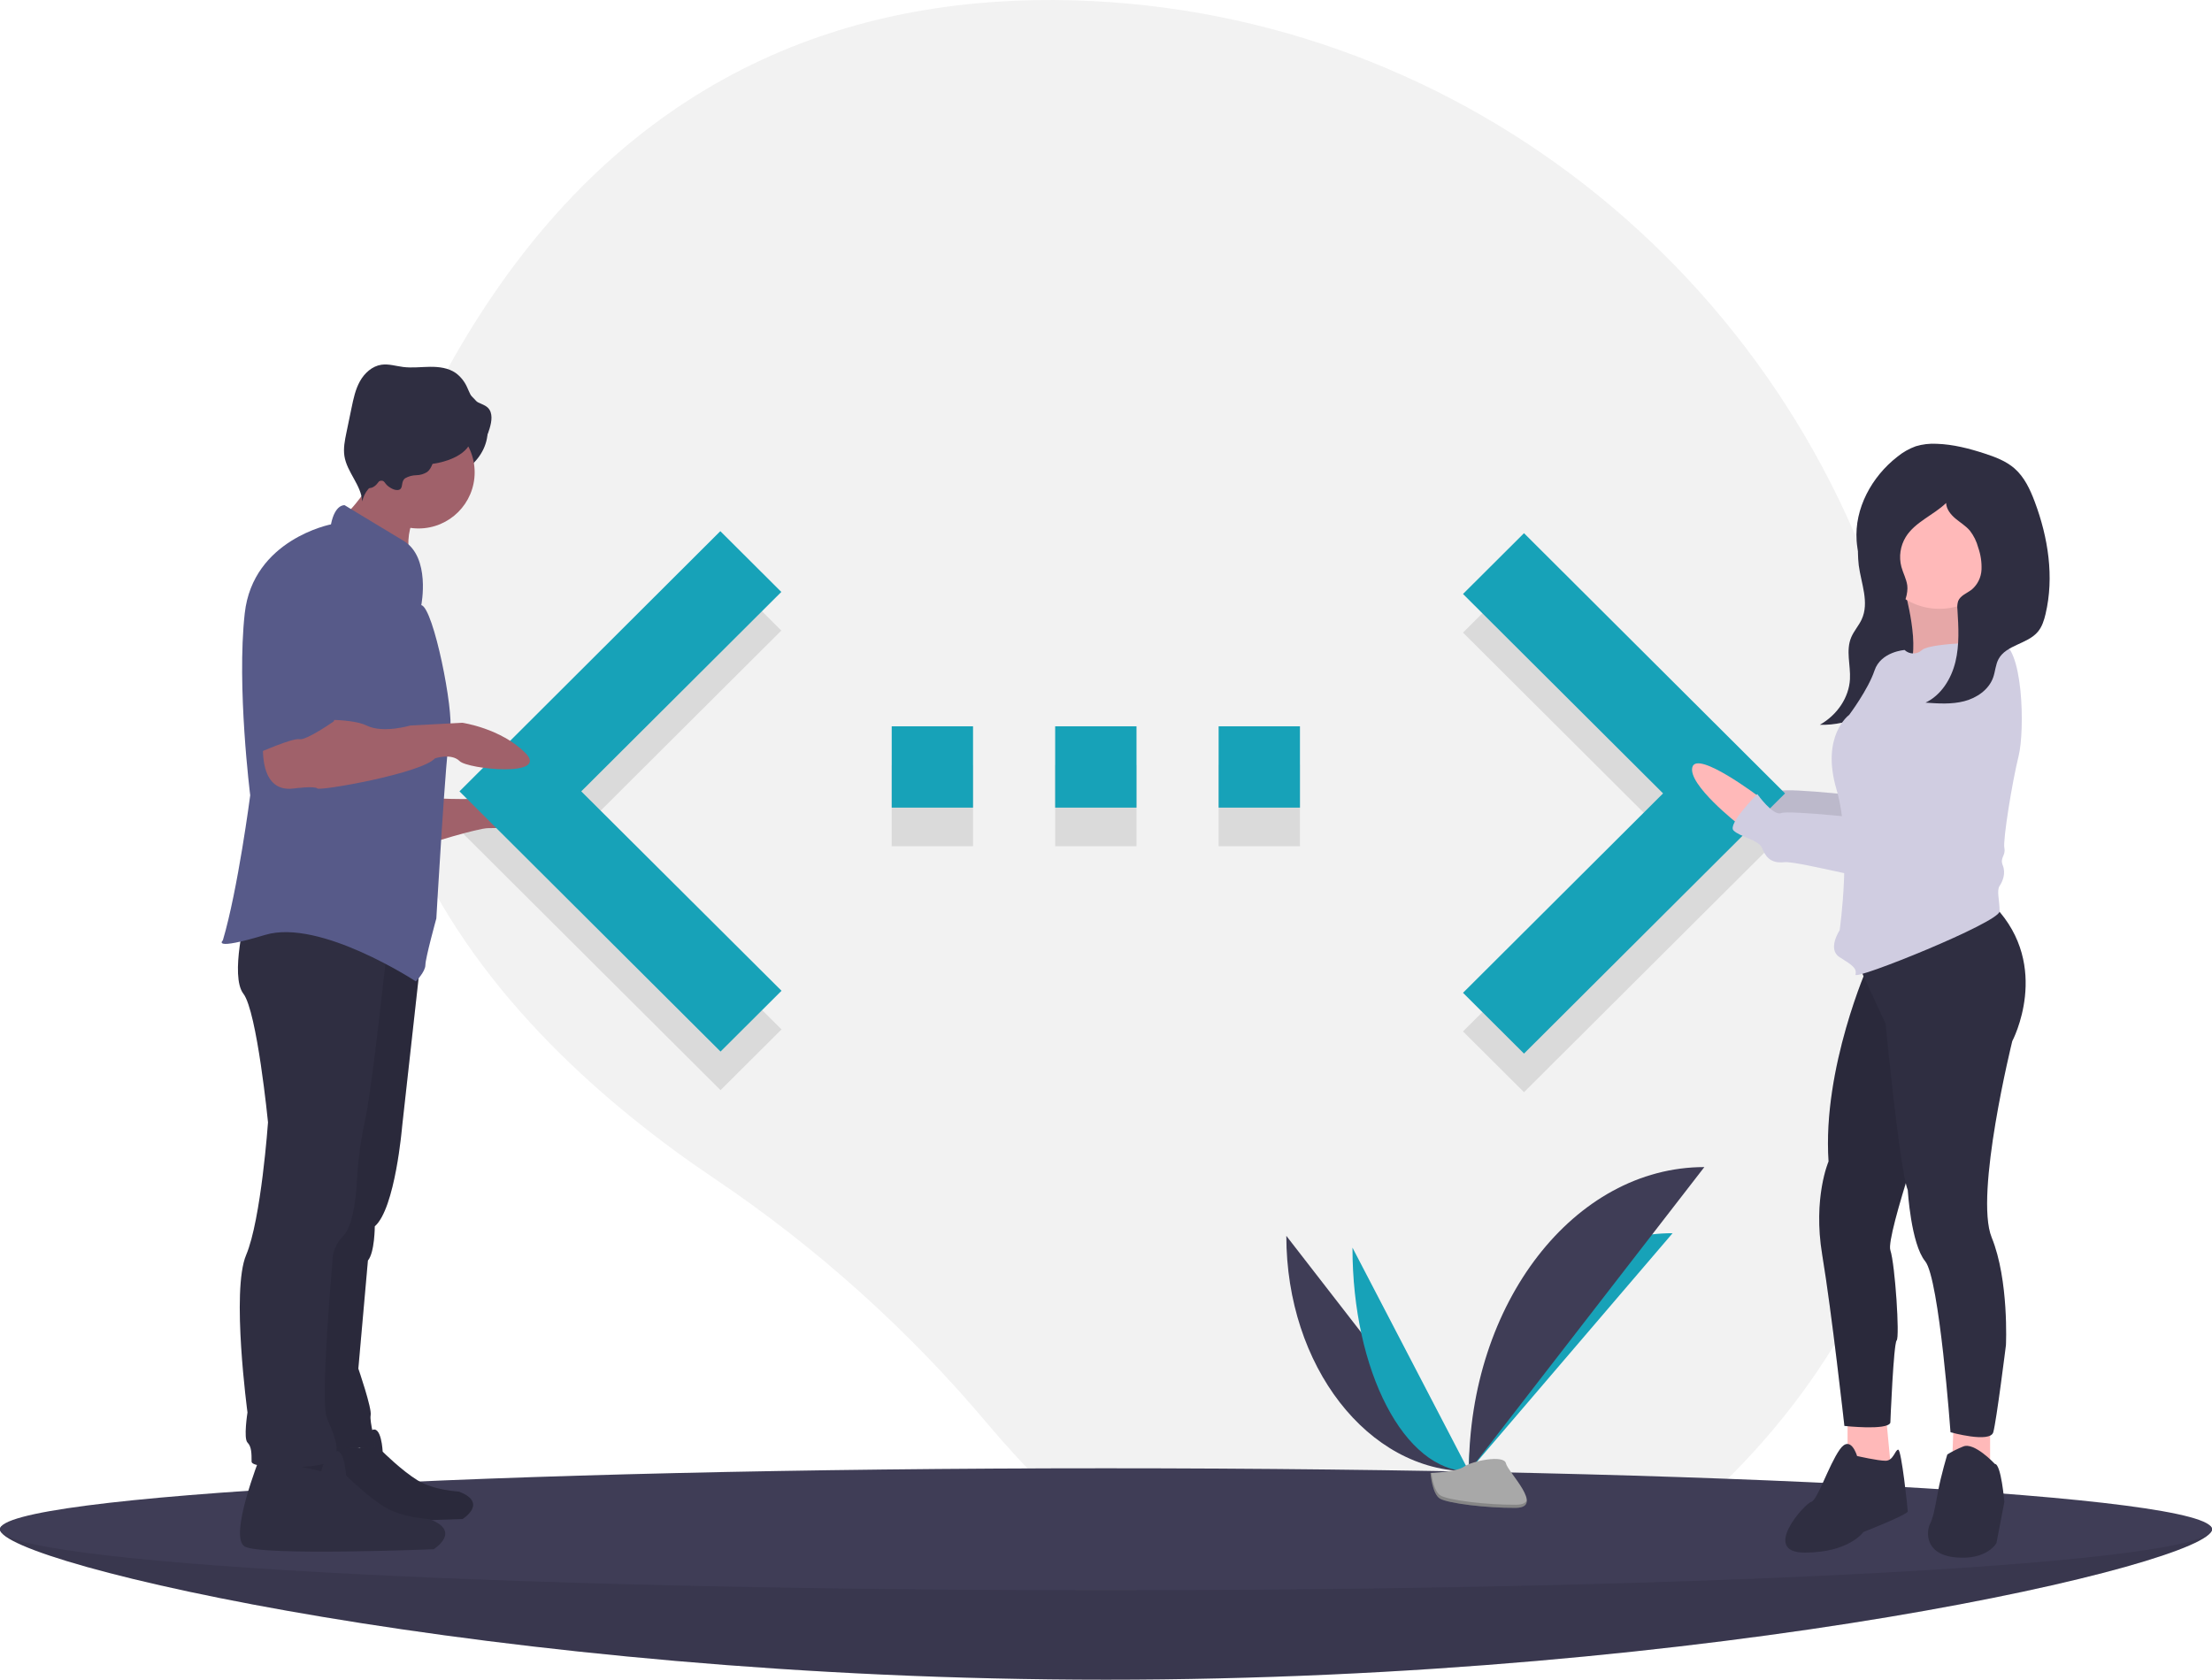
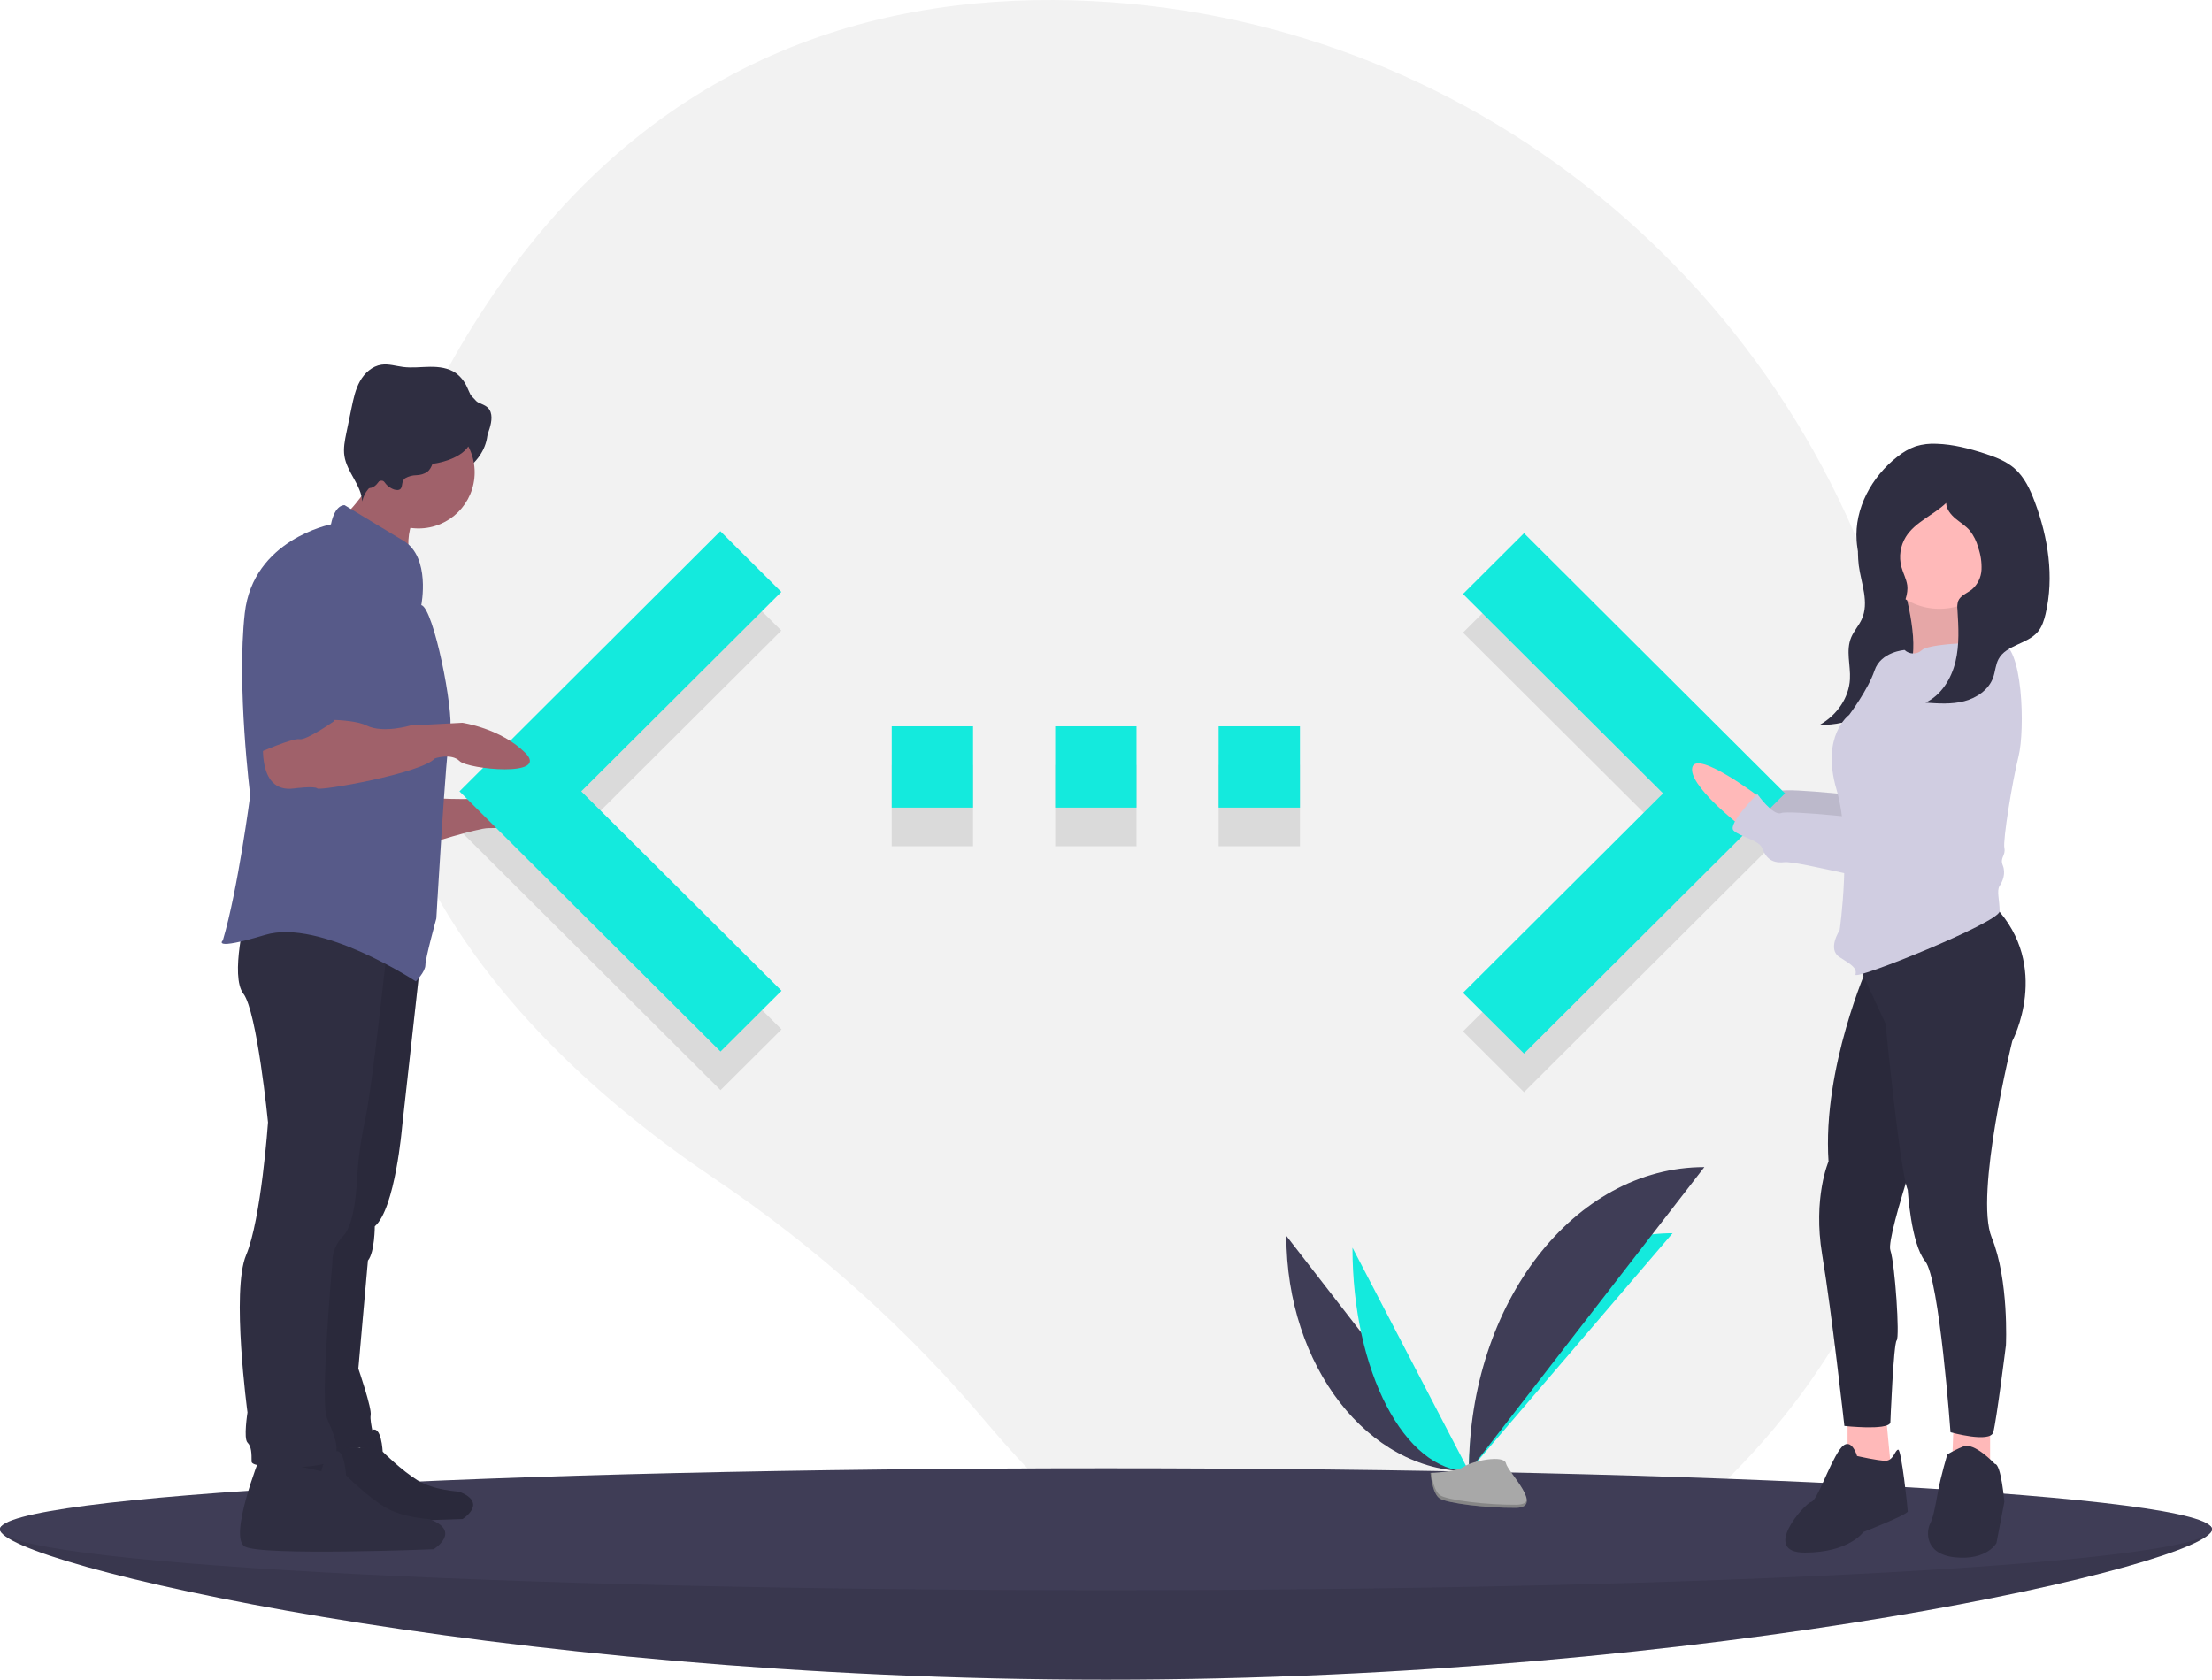
<svg xmlns="http://www.w3.org/2000/svg" id="a6ee8617-cc99-4eb9-a93b-e1a7e83c9724" data-name="Layer 1" width="1088" height="826.294" viewBox="0 0 1088 826.294">
  <path d="M990.987,366.241C943.167,178.201,777.934,42.463,583.985,37.019,481.451,34.141,373.556,68.147,295,187.147c-140.427,212.725,8.63,359.725,112.547,429.576A650.24,650.24,0,0,1,541.95,737.523C612.143,820.819,747.179,924.325,908,762.147,1024.564,644.6,1022.84,491.494,990.987,366.241Z" transform="translate(-56 -36.85319)" fill="#f2f2f2" />
  <polygon points="719.6 507.394 818 409.294 719.6 311.194 749.6 281.294 878 409.294 749.6 537.294 719.6 507.394 719.6 507.394" opacity="0.1" />
  <path d="M494.6,453.147h40v-40h-40Zm200.8-40h-40v40h40Zm-120.4,40h40v-40H575Z" transform="translate(-56 -36.85319)" opacity="0.1" />
  <polygon points="384.4 506.394 285.9 408.294 384.3 310.194 354.3 280.294 226 408.294 354.4 536.294 384.4 506.394" opacity="0.1" />
  <path d="M1144,789.147c0,16.569-243.557,74-544,74s-544-57.431-544-74,243.557,14,544,14S1144,772.578,1144,789.147Z" transform="translate(-56 -36.85319)" fill="#3f3d56" />
  <path d="M1144,789.147c0,16.569-243.557,74-544,74s-544-57.431-544-74,243.557,14,544,14S1144,772.578,1144,789.147Z" transform="translate(-56 -36.85319)" opacity="0.1" />
  <ellipse cx="544" cy="752.294" rx="544" ry="30" fill="#3f3d56" />
  <path d="M688.696,644.806c0,64.016,40.16,115.817,89.791,115.817" transform="translate(-56 -36.85319)" fill="#3f3d56" />
-   <path d="M778.487,760.623c0-64.735,44.817-117.118,100.201-117.118" transform="translate(-56 -36.85319)" fill="#17a2b8" />
-   <path d="M721.229,650.609c0,60.809,25.61,110.014,57.258,110.014" transform="translate(-56 -36.85319)" fill="#17a2b8" />
+   <path d="M778.487,760.623c0-64.735,44.817-117.118,100.201-117.118" transform="translate(-56 -36.85319)" fill="#14EADD" />
+   <path d="M721.229,650.609c0,60.809,25.61,110.014,57.258,110.014" transform="translate(-56 -36.85319)" fill="#14EADD" />
  <path d="M778.487,760.623c0-82.717,51.801-149.651,115.817-149.651" transform="translate(-56 -36.85319)" fill="#3f3d56" />
  <path d="M759.597,761.44s12.734-.392,16.571-3.125,19.588-5.996,20.54-1.613,19.137,21.798,4.76,21.914-33.404-2.239-37.235-4.573S759.597,761.44,759.597,761.44Z" transform="translate(-56 -36.85319)" fill="#a8a8a8" />
  <path d="M801.725,777.09c-14.376.116-33.404-2.239-37.235-4.573-2.917-1.777-4.079-8.153-4.468-11.094-.269.012-.425.017-.425.017s.807,10.27,4.637,12.603,22.858,4.689,37.235,4.573c4.15-.033,5.583-1.51,5.505-3.697C806.397,776.24,804.814,777.065,801.725,777.09Z" transform="translate(-56 -36.85319)" opacity="0.2" />
  <path d="M921.533,419.706s-30.788-23.376-33.125-14.807,22.591,28.044,22.591,28.044Z" transform="translate(-56 -36.85319)" fill="#ffb9b9" />
  <path d="M921.533,419.706s-30.788-23.376-33.125-14.807,22.591,28.044,22.591,28.044Z" transform="translate(-56 -36.85319)" opacity="0.1" />
  <path d="M1023.173,345.695s-36.612,65.435-37.391,74.783-.779,10.127-3.895,9.348-45.96-5.453-49.855-3.895-11.685-9.348-11.685-9.348-14.801,14.801-11.685,17.917S921.125,439.174,922.683,443.069s3.895,7.79,10.906,7.011S988.118,462.544,994.35,460.207s7.79-6.232,10.906-6.232,9.348-3.116,9.348-3.895,21.812-42.065,21.812-42.065S1062.122,351.927,1023.173,345.695Z" transform="translate(-56 -36.85319)" fill="#d0cde1" />
  <path d="M1023.173,345.695s-36.612,65.435-37.391,74.783-.779,10.127-3.895,9.348-45.96-5.453-49.855-3.895-11.685-9.348-11.685-9.348-14.801,14.801-11.685,17.917S921.125,439.174,922.683,443.069s3.895,7.79,10.906,7.011S988.118,462.544,994.35,460.207s7.79-6.232,10.906-6.232,9.348-3.116,9.348-3.895,21.812-42.065,21.812-42.065S1062.122,351.927,1023.173,345.695Z" transform="translate(-56 -36.85319)" opacity="0.1" />
  <path d="M970.054,302.557a64.789,64.789,0,0,0,.2,12.42c1.183,8.95,5.303,18.279,1.411,26.633-1.413,3.032-3.806,5.675-5.109,8.743-2.759,6.496-.258,13.702-.633,20.616-.484,8.932-6.165,17.538-14.807,22.432,14.763.459,28.804-6.841,38.093-16.788s14.463-22.284,18.341-34.628a75.281,75.281,0,0,0,3.805-17.922,25.835,25.835,0,0,0-1.208-10.386,39.575,39.575,0,0,0-5.342-9.123c-2.326-3.27-4.716-6.605-8.148-9.038-4.227-2.997-12.378-6.006-17.985-5.57C971.793,290.481,970.343,297.783,970.054,302.557Z" transform="translate(-56 -36.85319)" fill="#2f2e41" />
  <path d="M992.792,327s8.569,30.381,1.558,38.949,42.065-3.895,42.065-3.895-24.149-24.149-12.464-39.728Z" transform="translate(-56 -36.85319)" fill="#ffb9b9" />
  <path d="M992.792,327s8.569,30.381,1.558,38.949,42.065-3.895,42.065-3.895-24.149-24.149-12.464-39.728Z" transform="translate(-56 -36.85319)" opacity="0.1" />
-   <polygon points="719.6 488.394 818 390.294 719.6 292.194 749.6 262.294 878 390.294 749.6 518.294 719.6 488.394 719.6 488.394" fill="#17a2b8" />
+   <polygon points="719.6 488.394 818 390.294 719.6 292.194 749.6 262.294 878 390.294 749.6 518.294 719.6 488.394 719.6 488.394" fill="#14EADD" />
  <polygon points="908.748 695.221 908.748 717.812 920.433 731.833 930.56 727.159 927.444 694.442 908.748 695.221" fill="#ffb9b9" />
  <path d="M969.422,753.107s-3.116-10.906-8.569-3.116-10.906,24.928-14.022,25.707-24.928,24.928-3.116,24.928,28.823-10.127,28.823-10.127,21.812-8.569,21.812-10.127-3.116-30.381-4.674-30.381-2.337,5.453-6.232,5.453S969.422,753.107,969.422,753.107Z" transform="translate(-56 -36.85319)" fill="#2f2e41" />
  <polygon points="960.941 699.116 960.162 720.149 978.857 727.938 978.857 697.558 960.941 699.116" fill="#ffb9b9" />
  <path d="M1037.194,757.002s-10.127-10.906-15.58-8.569a53.812,53.812,0,0,0-7.79,3.895s-3.116,10.127-4.674,18.696-2.337,12.464-3.895,15.58-3.116,14.801,12.464,16.359,20.254-7.011,20.254-7.011l3.895-20.254S1040.31,757.002,1037.194,757.002Z" transform="translate(-56 -36.85319)" fill="#2f2e41" />
  <path d="M974.875,511.62s-22.591,50.634-19.475,96.595c0,0-7.79,17.917-3.116,45.96S963.19,738.306,963.19,738.306s21.033,2.337,22.591-1.558c0,0,1.558-38.949,3.116-40.507s-.779-37.391-3.116-44.402,21.812-76.341,21.812-76.341l-6.232-86.468Z" transform="translate(-56 -36.85319)" fill="#2f2e41" />
  <path d="M974.875,511.62s-22.591,50.634-19.475,96.595c0,0-7.79,17.917-3.116,45.96S963.19,738.306,963.19,738.306s21.033,2.337,22.591-1.558c0,0,1.558-38.949,3.116-40.507s-.779-37.391-3.116-44.402,21.812-76.341,21.812-76.341l-6.232-86.468Z" transform="translate(-56 -36.85319)" opacity="0.1" />
  <path d="M968.643,508.504l14.801,31.939s7.011,72.446,10.906,81.794c0,0,1.558,26.486,8.569,35.055s12.464,84.131,12.464,84.131,19.475,5.453,21.033,0,6.232-42.844,6.232-42.844,1.558-31.939-7.011-52.971,10.127-96.595,10.127-96.595,19.475-36.612-8.569-66.214Z" transform="translate(-56 -36.85319)" fill="#2f2e41" />
  <circle cx="953.93" cy="267.556" r="31.939" fill="#ffb9b9" />
  <path d="M1039.531,352.706s-33.497,0-38.17,3.895a6.215,6.215,0,0,1-8.569,0s-11.685.779-14.801,10.127-12.464,21.812-12.464,21.812-14.022,10.127-6.232,36.612,1.558,69.33,1.558,69.33-6.232,9.348,0,13.243,8.569,5.453,7.79,8.569,70.888-25.707,70.888-31.16-1.558-10.127,0-12.464,3.116-6.232,1.558-10.127,1.558-4.674.779-8.569,3.895-32.718,7.011-45.181S1051.216,353.485,1039.531,352.706Z" transform="translate(-56 -36.85319)" fill="#d0cde1" />
  <path d="M921.533,429.054s-30.788-23.376-33.125-14.807S910.998,442.29,910.998,442.29Z" transform="translate(-56 -36.85319)" fill="#ffb9b9" />
  <path d="M1023.173,356.601s-36.612,65.435-37.391,74.783-.779,10.127-3.895,9.348-45.96-5.453-49.855-3.895-11.685-9.348-11.685-9.348S905.545,442.29,908.661,445.406s12.464,4.674,14.022,8.569,3.895,7.79,10.906,7.011S988.118,473.45,994.35,471.113s7.79-6.232,10.906-6.232,9.348-3.116,9.348-3.895,21.812-42.065,21.812-42.065S1062.122,362.833,1023.173,356.601Z" transform="translate(-56 -36.85319)" fill="#d0cde1" />
  <path d="M994.114,324.814c-.443-3.163-2.063-6.033-2.894-9.117a18.925,18.925,0,0,1,2.155-14.696c4.581-7.399,13.575-10.676,19.848-16.709.13,3.073,2.262,5.699,4.619,7.675s5.059,3.579,7.055,5.919a23.184,23.184,0,0,1,4.109,8.324,29.246,29.246,0,0,1,1.623,10.917,13.689,13.689,0,0,1-4.731,9.702c-2.336,1.846-5.601,2.901-6.73,5.657a9.644,9.644,0,0,0-.375,4.27c.535,8.57,1.035,17.293-.984,25.64s-6.963,16.41-14.712,20.111c6.368.452,12.87.892,19.049-.715s12.087-5.655,14.217-11.673c1.051-2.969,1.15-6.271,2.643-9.044,3.779-7.018,14.214-7.338,19.34-13.443,2.051-2.443,3.044-5.591,3.779-8.695,4.328-18.265,1.287-37.659-5.302-55.235-2.271-6.058-5.099-12.158-9.97-16.415-4.145-3.623-9.439-5.619-14.673-7.324-7.64-2.488-15.51-4.527-23.54-4.789a29.897,29.897,0,0,0-10.333,1.206,30.722,30.722,0,0,0-9.092,5.179c-12.579,9.788-21.144,25.432-20.007,41.33.688,9.62,4.764,18.724,10,26.823,1.831,2.833,6.158,8.873,10.18,7.092C993.037,335.187,994.593,328.23,994.114,324.814Z" transform="translate(-56 -36.85319)" fill="#2f2e41" />
-   <path d="M494.6,434.147h40v-40h-40Zm200.8-40h-40v40h40Zm-120.4,40h40v-40H575Z" transform="translate(-56 -36.85319)" fill="#17a2b8" />
+   <path d="M494.6,434.147h40v-40h-40Zm200.8-40h-40v40h40Zm-120.4,40h40v-40H575Z" transform="translate(-56 -36.85319)" fill="#14EADD" />
  <ellipse cx="206.206" cy="211.839" rx="33.657" ry="26.252" fill="#2f2e41" />
  <path d="M267.928,429.429s30.291,2.019,35.676-2.019,28.272,5.385,30.291,10.77-32.311,6.058-37.696,6.058-30.964,8.078-30.964,8.078Z" transform="translate(-56 -36.85319)" fill="#a0616a" />
  <path d="M205.552,742.992s-14.117,35.599-6.752,39.896,84.702,1.228,84.702,1.228,12.889-7.979-1.841-13.503c0,0-12.276-.614-20.255-5.524s-17.186-14.117-17.186-14.117-.614-13.503-5.524-10.434a12.614,12.614,0,0,0-5.524,8.593Z" transform="translate(-56 -36.85319)" fill="#2f2e41" />
  <path d="M205.552,742.992s-14.117,35.599-6.752,39.896,84.702,1.228,84.702,1.228,12.889-7.979-1.841-13.503c0,0-12.276-.614-20.255-5.524s-17.186-14.117-17.186-14.117-.614-13.503-5.524-10.434a12.614,12.614,0,0,0-5.524,8.593Z" transform="translate(-56 -36.85319)" opacity="0.1" />
-   <polygon points="384.4 487.394 285.9 389.294 384.3 291.194 354.3 261.294 226 389.294 354.4 517.294 384.4 487.394" fill="#17a2b8" />
+   <polygon points="384.4 487.394 285.9 389.294 384.3 291.194 354.3 261.294 226 389.294 354.4 517.294 384.4 487.394" fill="#14EADD" />
  <path d="M183.785,753.882s-15.482,39.042-7.405,43.754,92.893,1.346,92.893,1.346,14.136-8.751-2.019-14.809c0,0-13.463-.673-22.214-6.058S226.193,762.633,226.193,762.633s-.673-14.809-6.058-11.443a13.834,13.834,0,0,0-6.058,9.424Z" transform="translate(-56 -36.85319)" fill="#2f2e41" />
  <path d="M263.216,506.167l-9.424,84.815s-3.366,40.388-13.463,49.139c0,0,0,12.79-3.366,16.828l-4.712,53.178s6.731,19.521,6.058,22.887,2.693,14.136,2.019,15.482-32.311,0-32.311,0l6.731-108.375,20.867-150.783Z" transform="translate(-56 -36.85319)" fill="#2f2e41" />
  <path d="M263.216,506.167l-9.424,84.815s-3.366,40.388-13.463,49.139c0,0,0,12.79-3.366,16.828l-4.712,53.178s6.731,19.521,6.058,22.887,2.693,14.136,2.019,15.482-32.311,0-32.311,0l6.731-108.375,20.867-150.783Z" transform="translate(-56 -36.85319)" opacity="0.1" />
  <path d="M246.387,503.475s-7.405,69.333-10.77,84.142a191.451,191.451,0,0,0-4.039,29.618s-.673,21.54-6.731,27.599a18.194,18.194,0,0,0-5.385,13.463s-6.058,67.987-2.693,76.065,6.731,14.809,3.366,20.194-40.388,5.385-40.388,1.346,0-7.405-2.019-9.424,0-14.809,0-14.809-8.078-59.909-.673-77.411,10.77-65.294,10.77-65.294-5.385-54.524-12.116-63.275,1.346-39.715,1.346-39.715Z" transform="translate(-56 -36.85319)" fill="#2f2e41" />
  <path d="M227.436,288.165c.783,1.783,2.656,2.775,4.361,3.715,9.883,5.445,18.156,13.339,26.306,21.142a30.882,30.882,0,0,1,1.225-20.884c.973-2.253,2.249-4.676,1.553-7.03-.512-1.731-1.986-2.98-3.413-4.084a105.835,105.835,0,0,0-10.41-7.102c-2.52-1.508-7.702-5.522-10.595-5.085-.152,3.908-.231,7.402-1.942,11.054C234.115,280.757,227.735,288.847,227.436,288.165Z" transform="translate(-56 -36.85319)" fill="#a0616a" />
  <circle cx="205.869" cy="232.369" r="27.599" fill="#a0616a" />
  <path d="M263.216,334.517s4.712-23.56-8.751-31.637-28.945-17.502-28.945-17.502-4.712-.673-6.731,9.424c0,0-38.369,7.405-42.408,43.754s2.693,89.527,2.693,89.527-6.058,46.447-13.463,71.353c0,0-6.058,5.385,20.867-2.693S260.523,519.63,260.523,519.63s4.712-4.712,4.712-8.078,5.385-22.887,5.385-22.887,4.712-82.796,6.731-92.22S269.274,335.863,263.216,334.517Z" transform="translate(-56 -36.85319)" fill="#575a89" />
  <path d="M255.365,272.066a11.509,11.509,0,0,1,5.413-1.442,10.301,10.301,0,0,0,5.354-1.595c2.607-2.001,2.798-5.869,4.705-8.546,2.761-3.875,8.27-4.342,13.024-4.148,2.908.119,6.04.292,8.488-1.281,2.514-1.615,3.653-4.657,4.501-7.522,1.002-3.388,1.651-7.531-.833-10.044-1.725-1.745-4.448-2.09-6.364-3.622-1.987-1.589-2.804-4.175-3.884-6.478a17.507,17.507,0,0,0-5.637-7.061c-3.615-2.511-8.231-3.075-12.633-3.028s-8.821.626-13.189.086c-3.579-.443-7.147-1.633-10.715-1.105-4.546.672-8.307,4.102-10.546,8.114s-3.201,8.592-4.133,13.092l-2.535,12.238c-.786,3.796-1.576,7.692-.969,11.521,1.258,7.937,8.277,14.245,8.76,22.266a13.669,13.669,0,0,1,8.343-9.921,2.611,2.611,0,0,1,1.7-.206c.697.223,1.105.92,1.545,1.505,1.153,1.533,4.775,3.859,6.829,2.771C254.427,276.687,253.055,273.632,255.365,272.066Z" transform="translate(-56 -36.85319)" fill="#2f2e41" />
  <path d="M185.805,397.792s-4.712,29.618,14.809,26.926c0,0,10.097-1.346,11.443,0s51.158-7.405,57.89-14.809c0,0,8.078-2.693,12.116,1.346s44.427,8.078,32.311-4.039-30.964-14.809-30.964-14.809l-25.579,1.346s-13.463,4.039-21.54,0-30.964-2.693-30.964-2.693Z" transform="translate(-56 -36.85319)" fill="#a0616a" />
  <path d="M213.403,304.226s-30.291,3.366-30.291,47.12v55.87s16.828-7.405,20.194-6.731,16.828-8.751,16.828-8.751,15.482-36.349,14.136-46.447S233.598,305.572,213.403,304.226Z" transform="translate(-56 -36.85319)" fill="#575a89" />
  <ellipse cx="205.869" cy="215.204" rx="25.916" ry="13.463" fill="#2f2e41" />
  <ellipse cx="181.636" cy="217.56" rx="9.087" ry="22.55" fill="#2f2e41" />
</svg>
